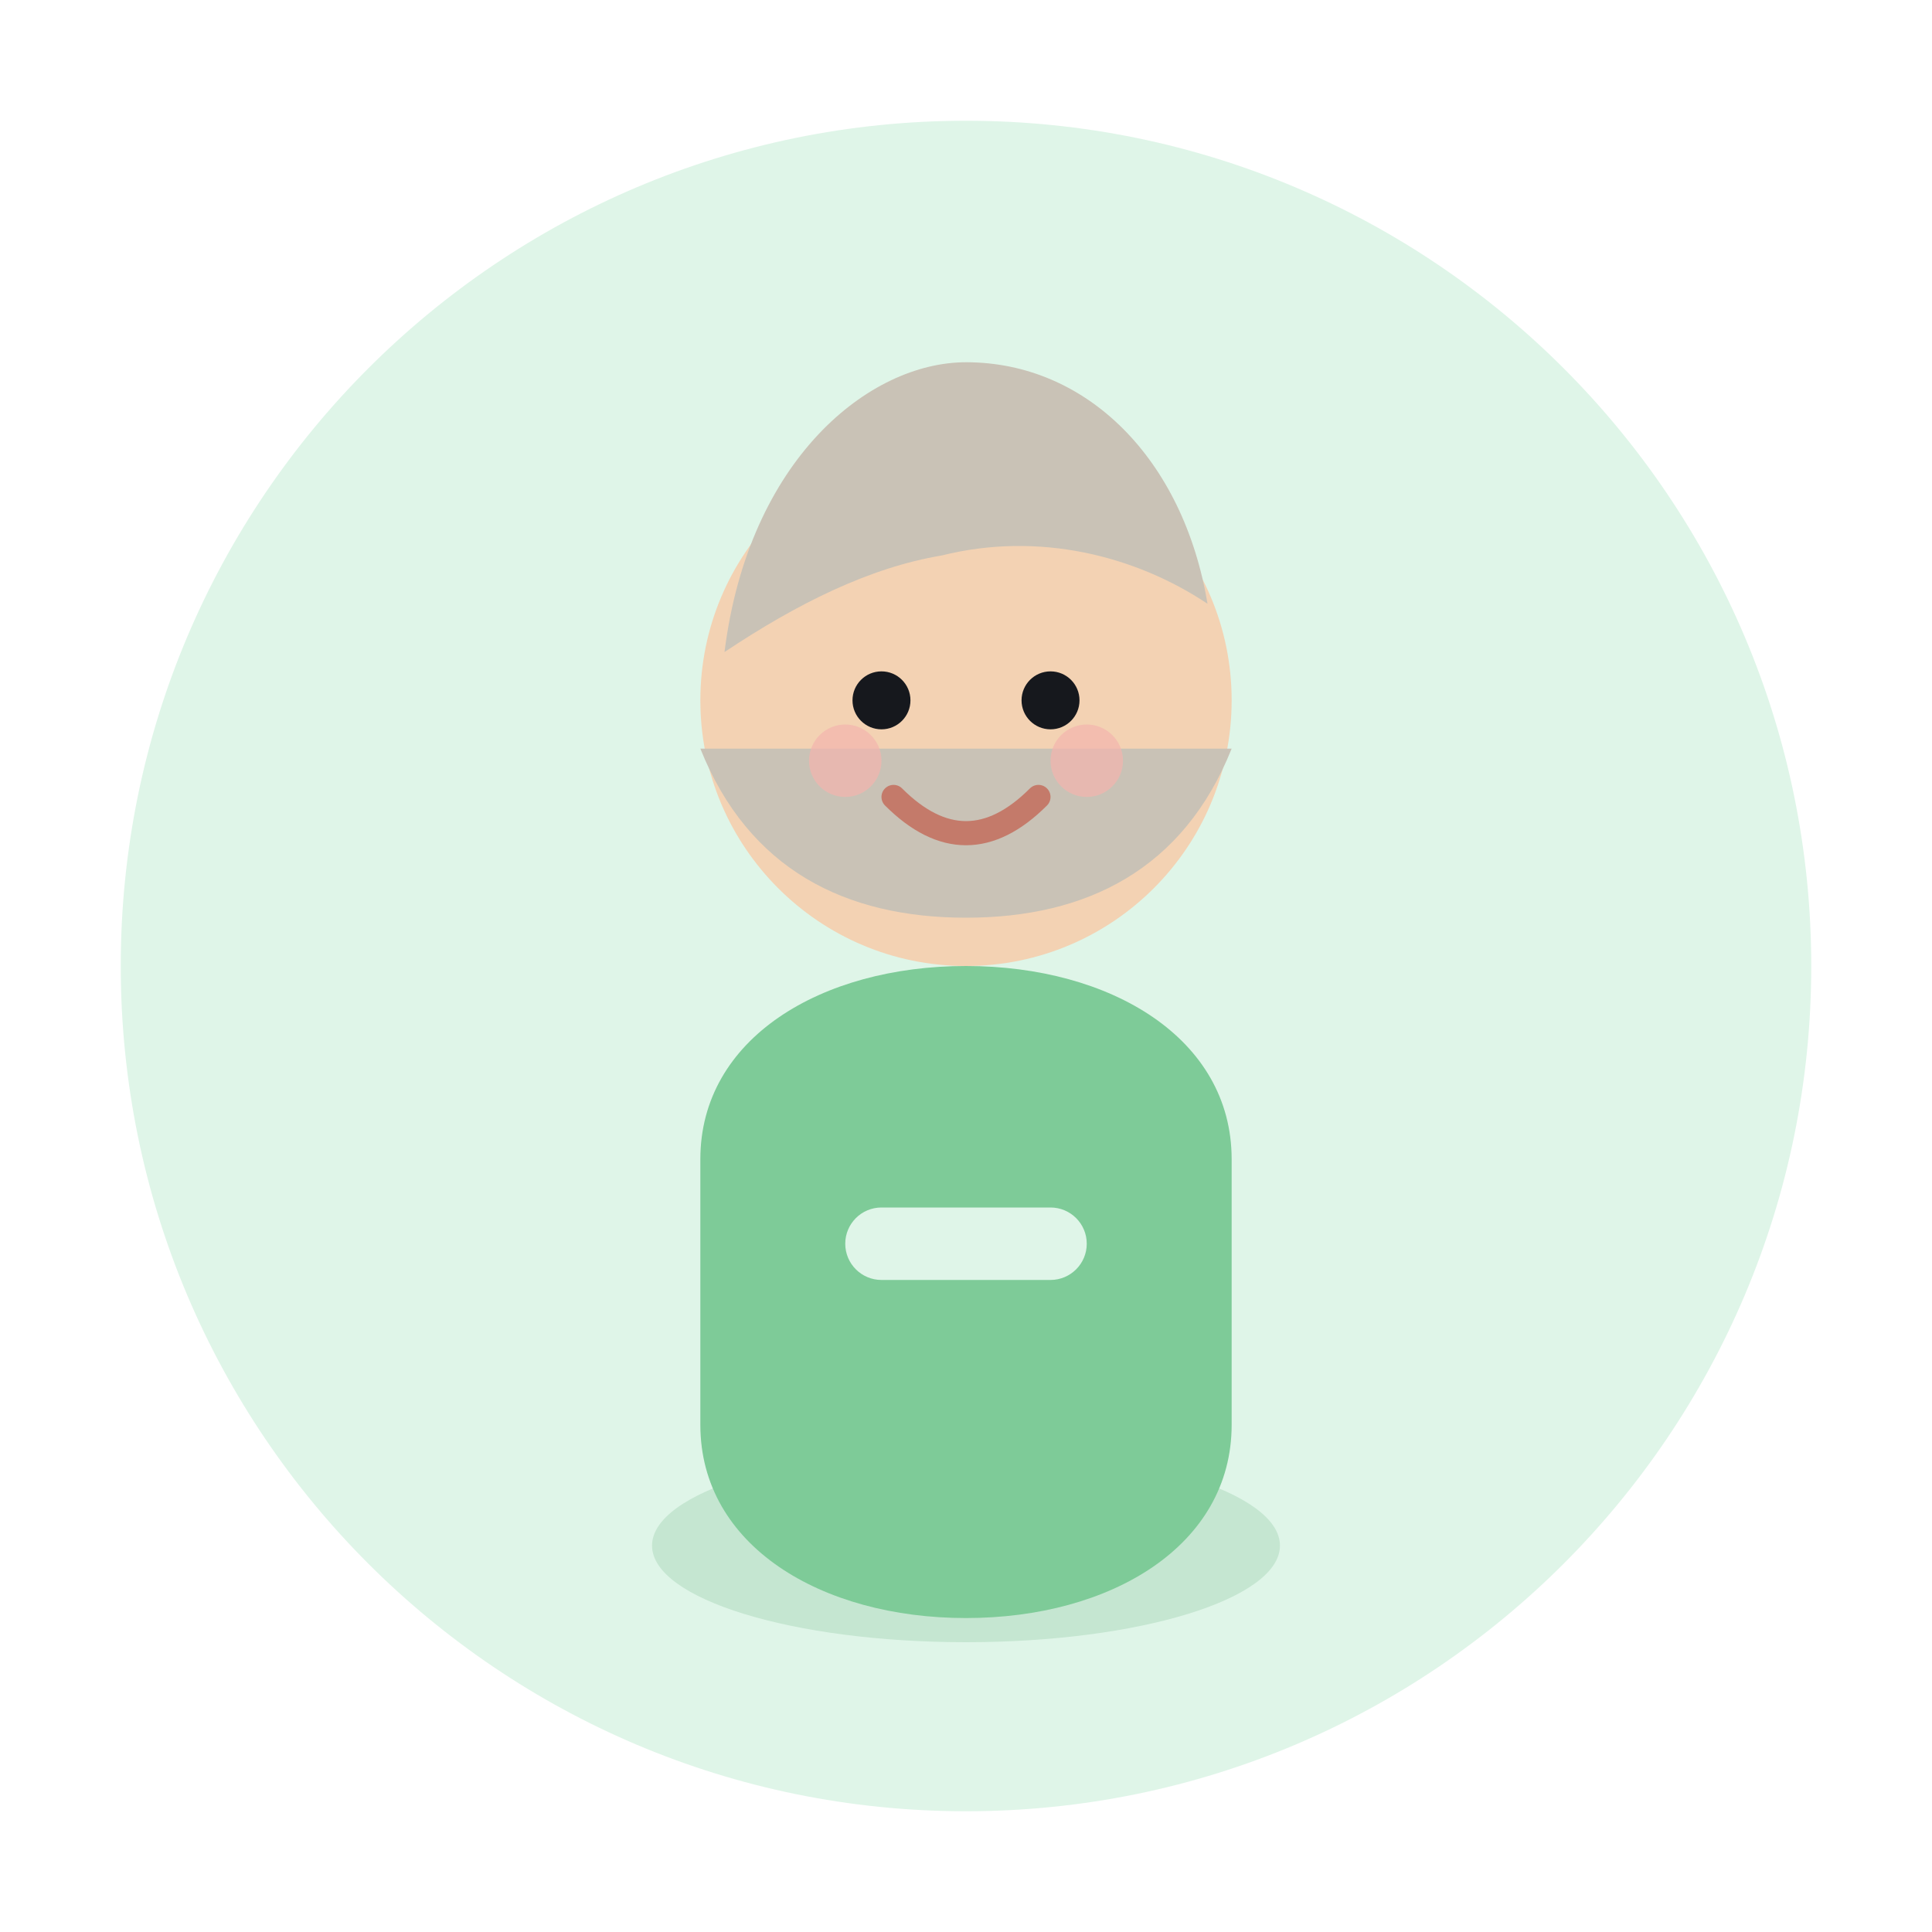
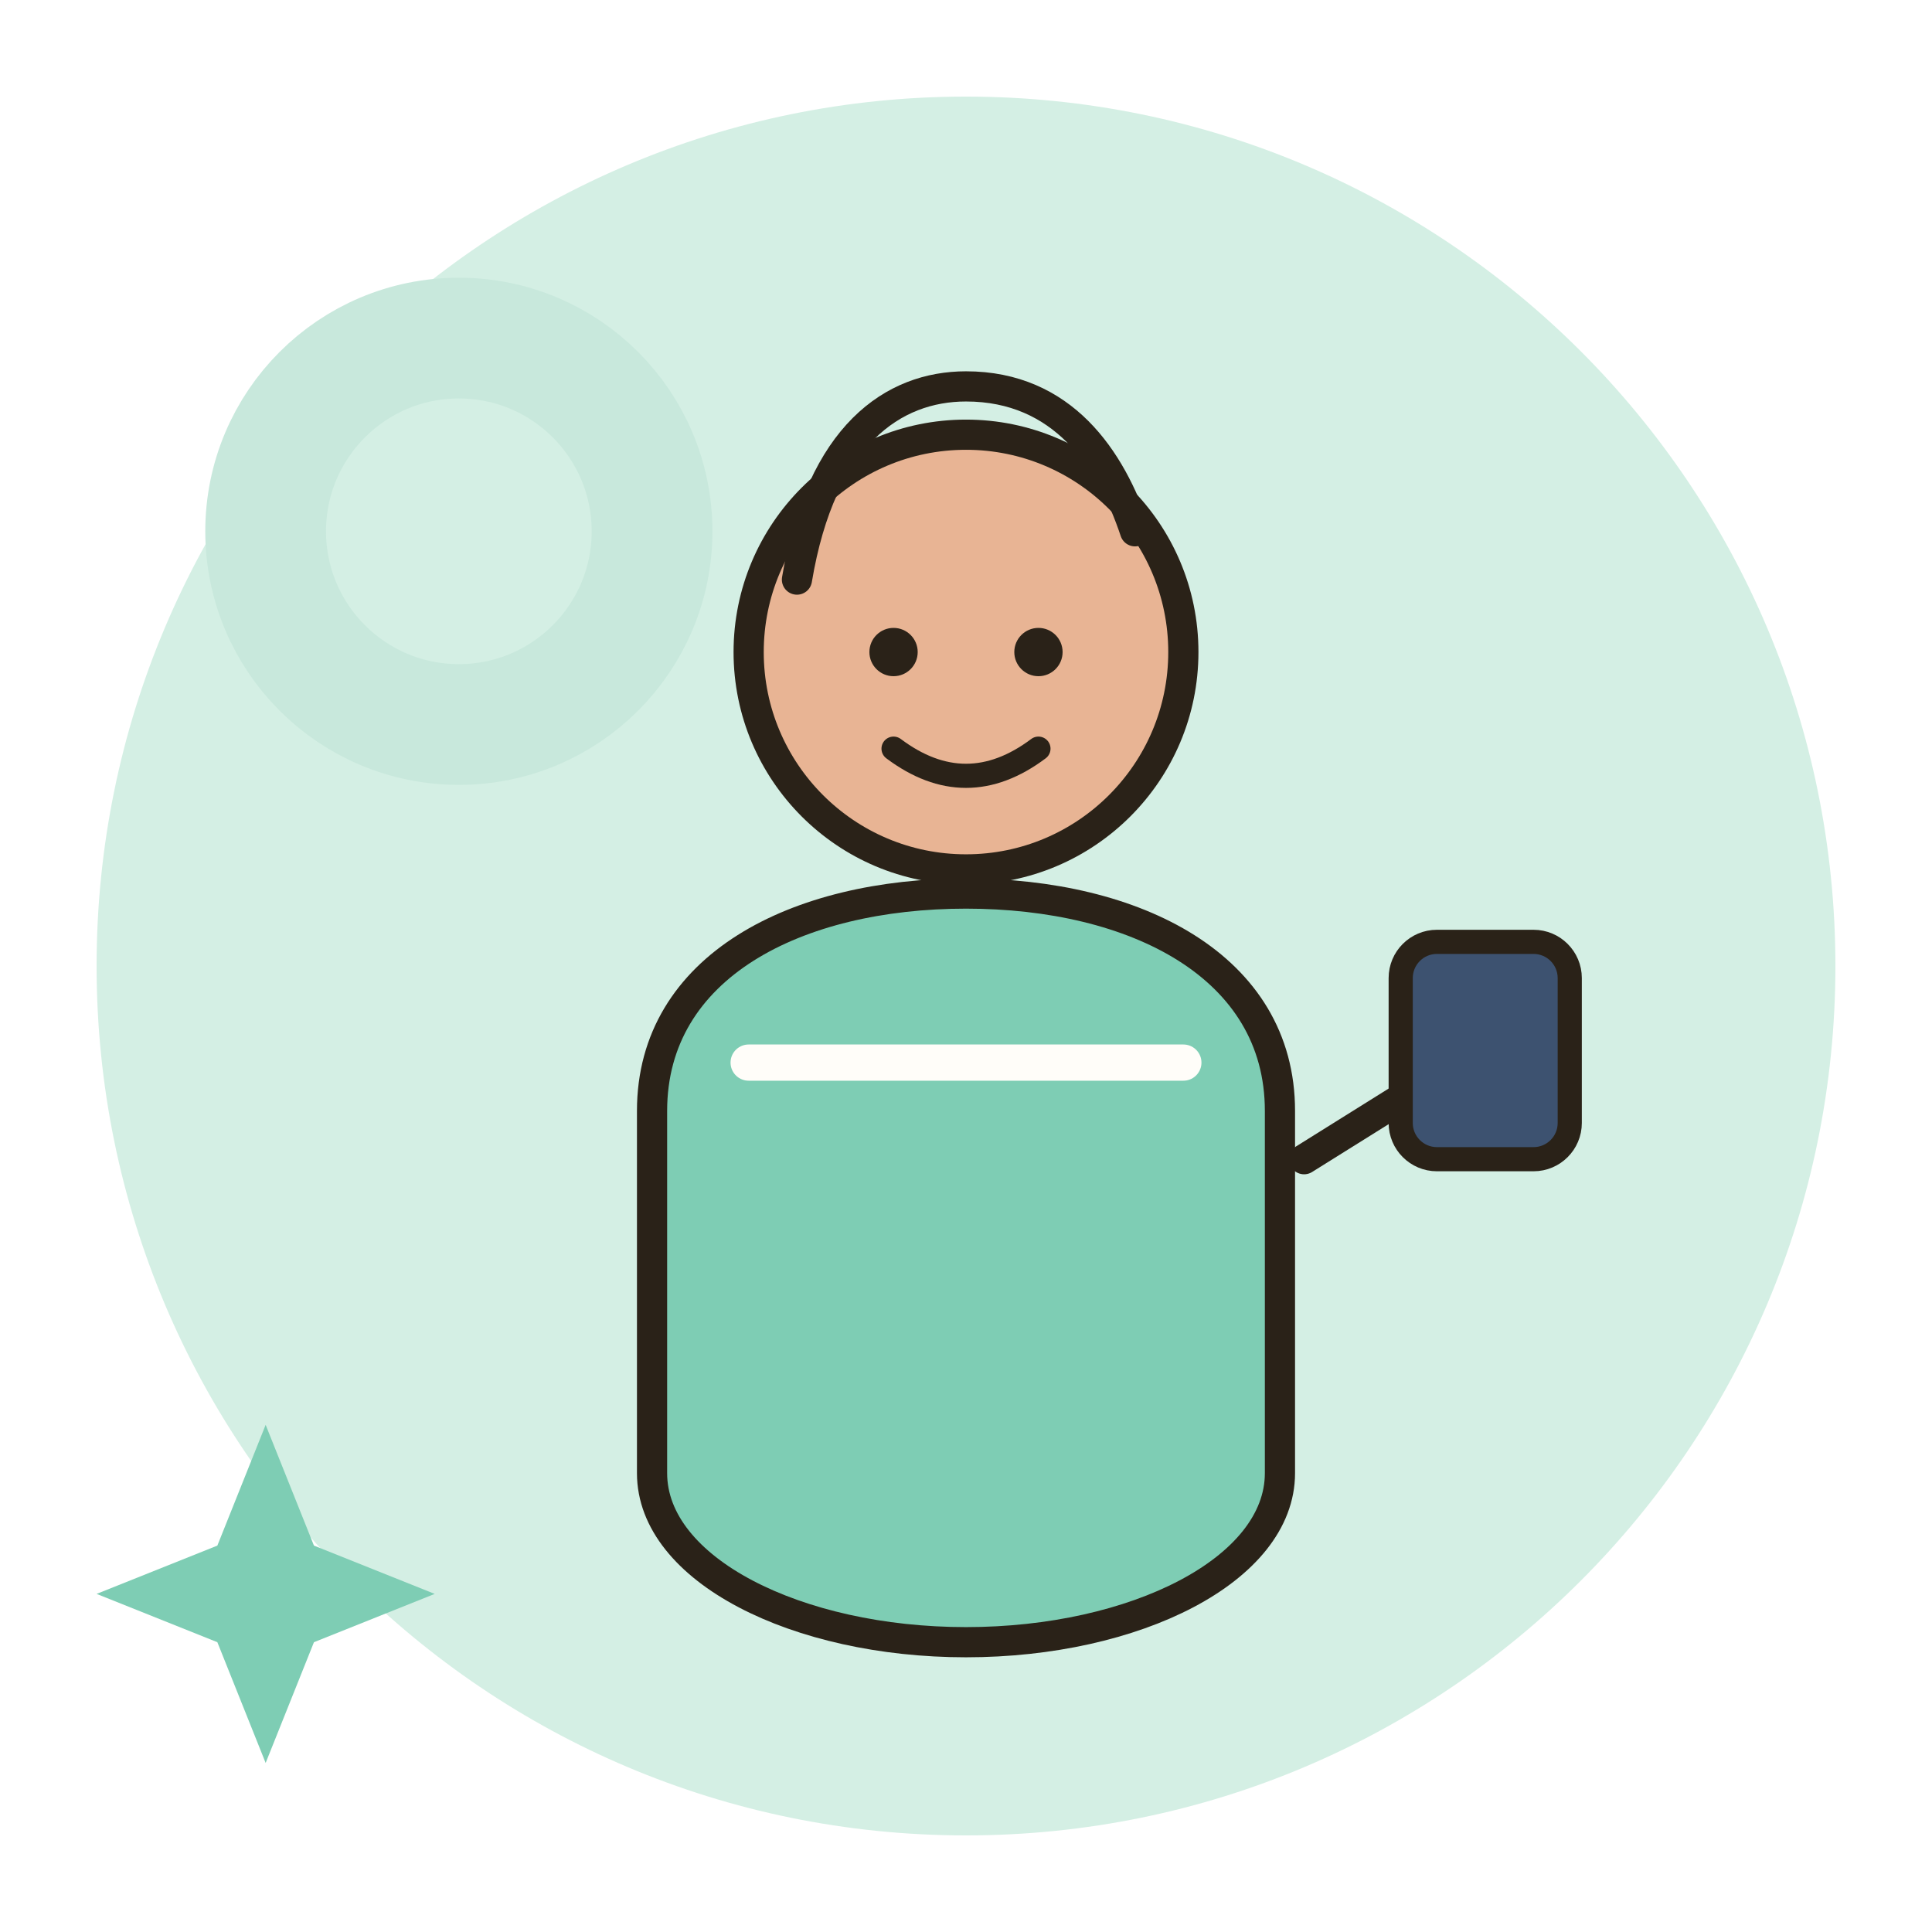
<svg xmlns="http://www.w3.org/2000/svg" viewBox="0 0 160 160" fill="none">
-   <circle cx="80" cy="80" r="70" fill="#DFF5E8" />
-   <ellipse cx="80" cy="128" rx="26" ry="8" fill="#C5E6D1" />
-   <circle cx="80" cy="58" r="22" fill="#F3D2B3" />
-   <path d="M60 54c2-16 12-24 20-24 10 0 18 8 20 20-6-4-14-6-22-4-6 1-12 4-18 8Z" fill="#C9C2B6" />
-   <path d="M58 62c4 10 12 14 22 14s18-4 22-14" fill="#C9C2B6" />
-   <circle cx="73" cy="58" r="2.4" fill="#16181D" />
-   <circle cx="87" cy="58" r="2.4" fill="#16181D" />
-   <path d="M74 66c4 4 8 4 12 0" stroke="#C47A6A" stroke-width="2" stroke-linecap="round" />
-   <circle cx="70" cy="63" r="3" fill="#F4B4AE" opacity=".7" />
-   <circle cx="90" cy="63" r="3" fill="#F4B4AE" opacity=".7" />
-   <path d="M58 96c0-10 10-16 22-16s22 6 22 16v22c0 10-10 16-22 16s-22-6-22-16V96Z" fill="#7ECB98" />
-   <rect x="70" y="100" width="20" height="6" rx="3" fill="#DFF5E8" />
+   <circle cx="80" cy="80" r="72" fill="#D4EFE4" />
+   <circle cx="38" cy="44" r="16" stroke="#C8E8DC" stroke-width="10" />
+   <path d="M22 118l4 10 10 4-10 4-4 10-4-10-10-4 10-4 4-10Z" fill="#7ECDB4" />
+   <circle cx="80" cy="54" r="18" fill="#E8B494" stroke="#2A2218" stroke-width="2.5" />
+   <path d="M66 48c2-12 8-16 14-16 8 0 12 6 14 12" stroke="#2A2218" stroke-width="2.5" stroke-linecap="round" />
+   <circle cx="74" cy="54" r="2" fill="#2A2218" />
+   <circle cx="86" cy="54" r="2" fill="#2A2218" />
+   <path d="M74 62c4 3 8 3 12 0" stroke="#2A2218" stroke-width="2" stroke-linecap="round" />
+   <path d="M54 92c0-12 12-18 26-18s26 6 26 18v30c0 8-12 14-26 14s-26-6-26-14V92Z" fill="#7ECDB4" stroke="#2A2218" stroke-width="2.5" />
+   <path d="M62 88h36" stroke="#FFFDF9" stroke-width="3" stroke-linecap="round" />
+   <path d="M108 96l16-10" stroke="#2A2218" stroke-width="2.5" stroke-linecap="round" />
+   <rect x="116" y="78" width="14" height="18" rx="3" fill="#3D5270" stroke="#2A2218" stroke-width="2" />
</svg>
